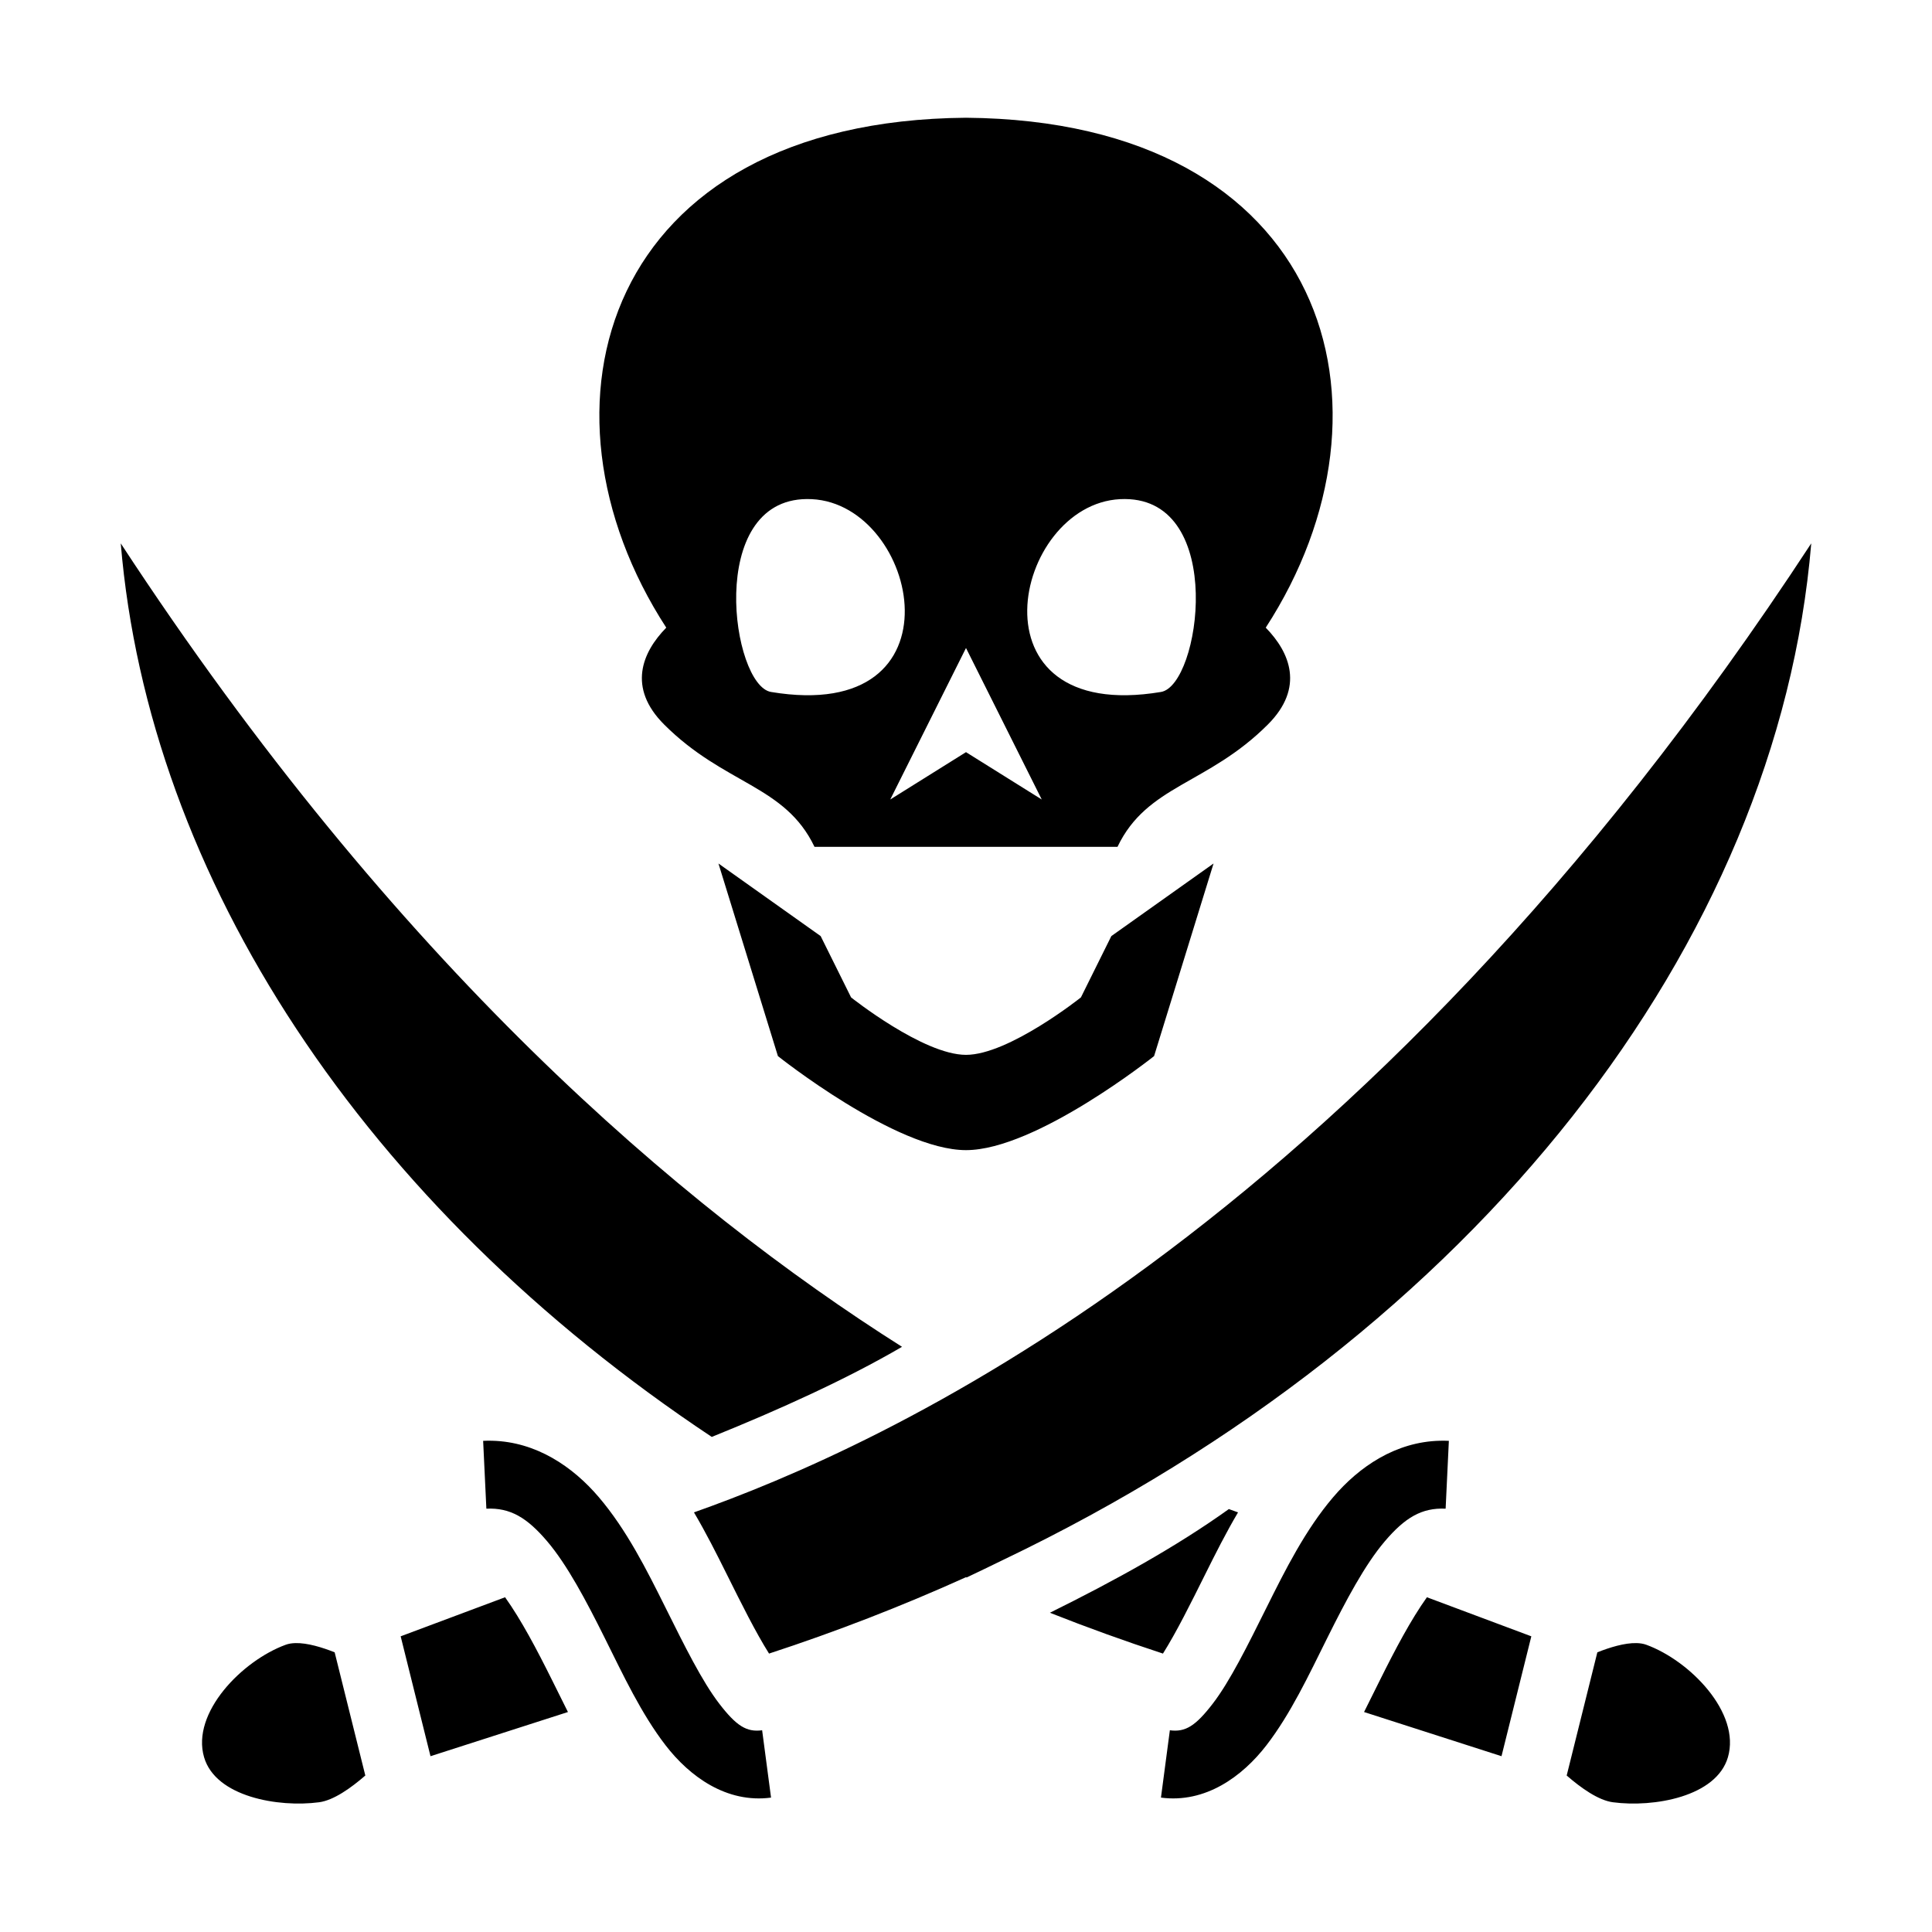
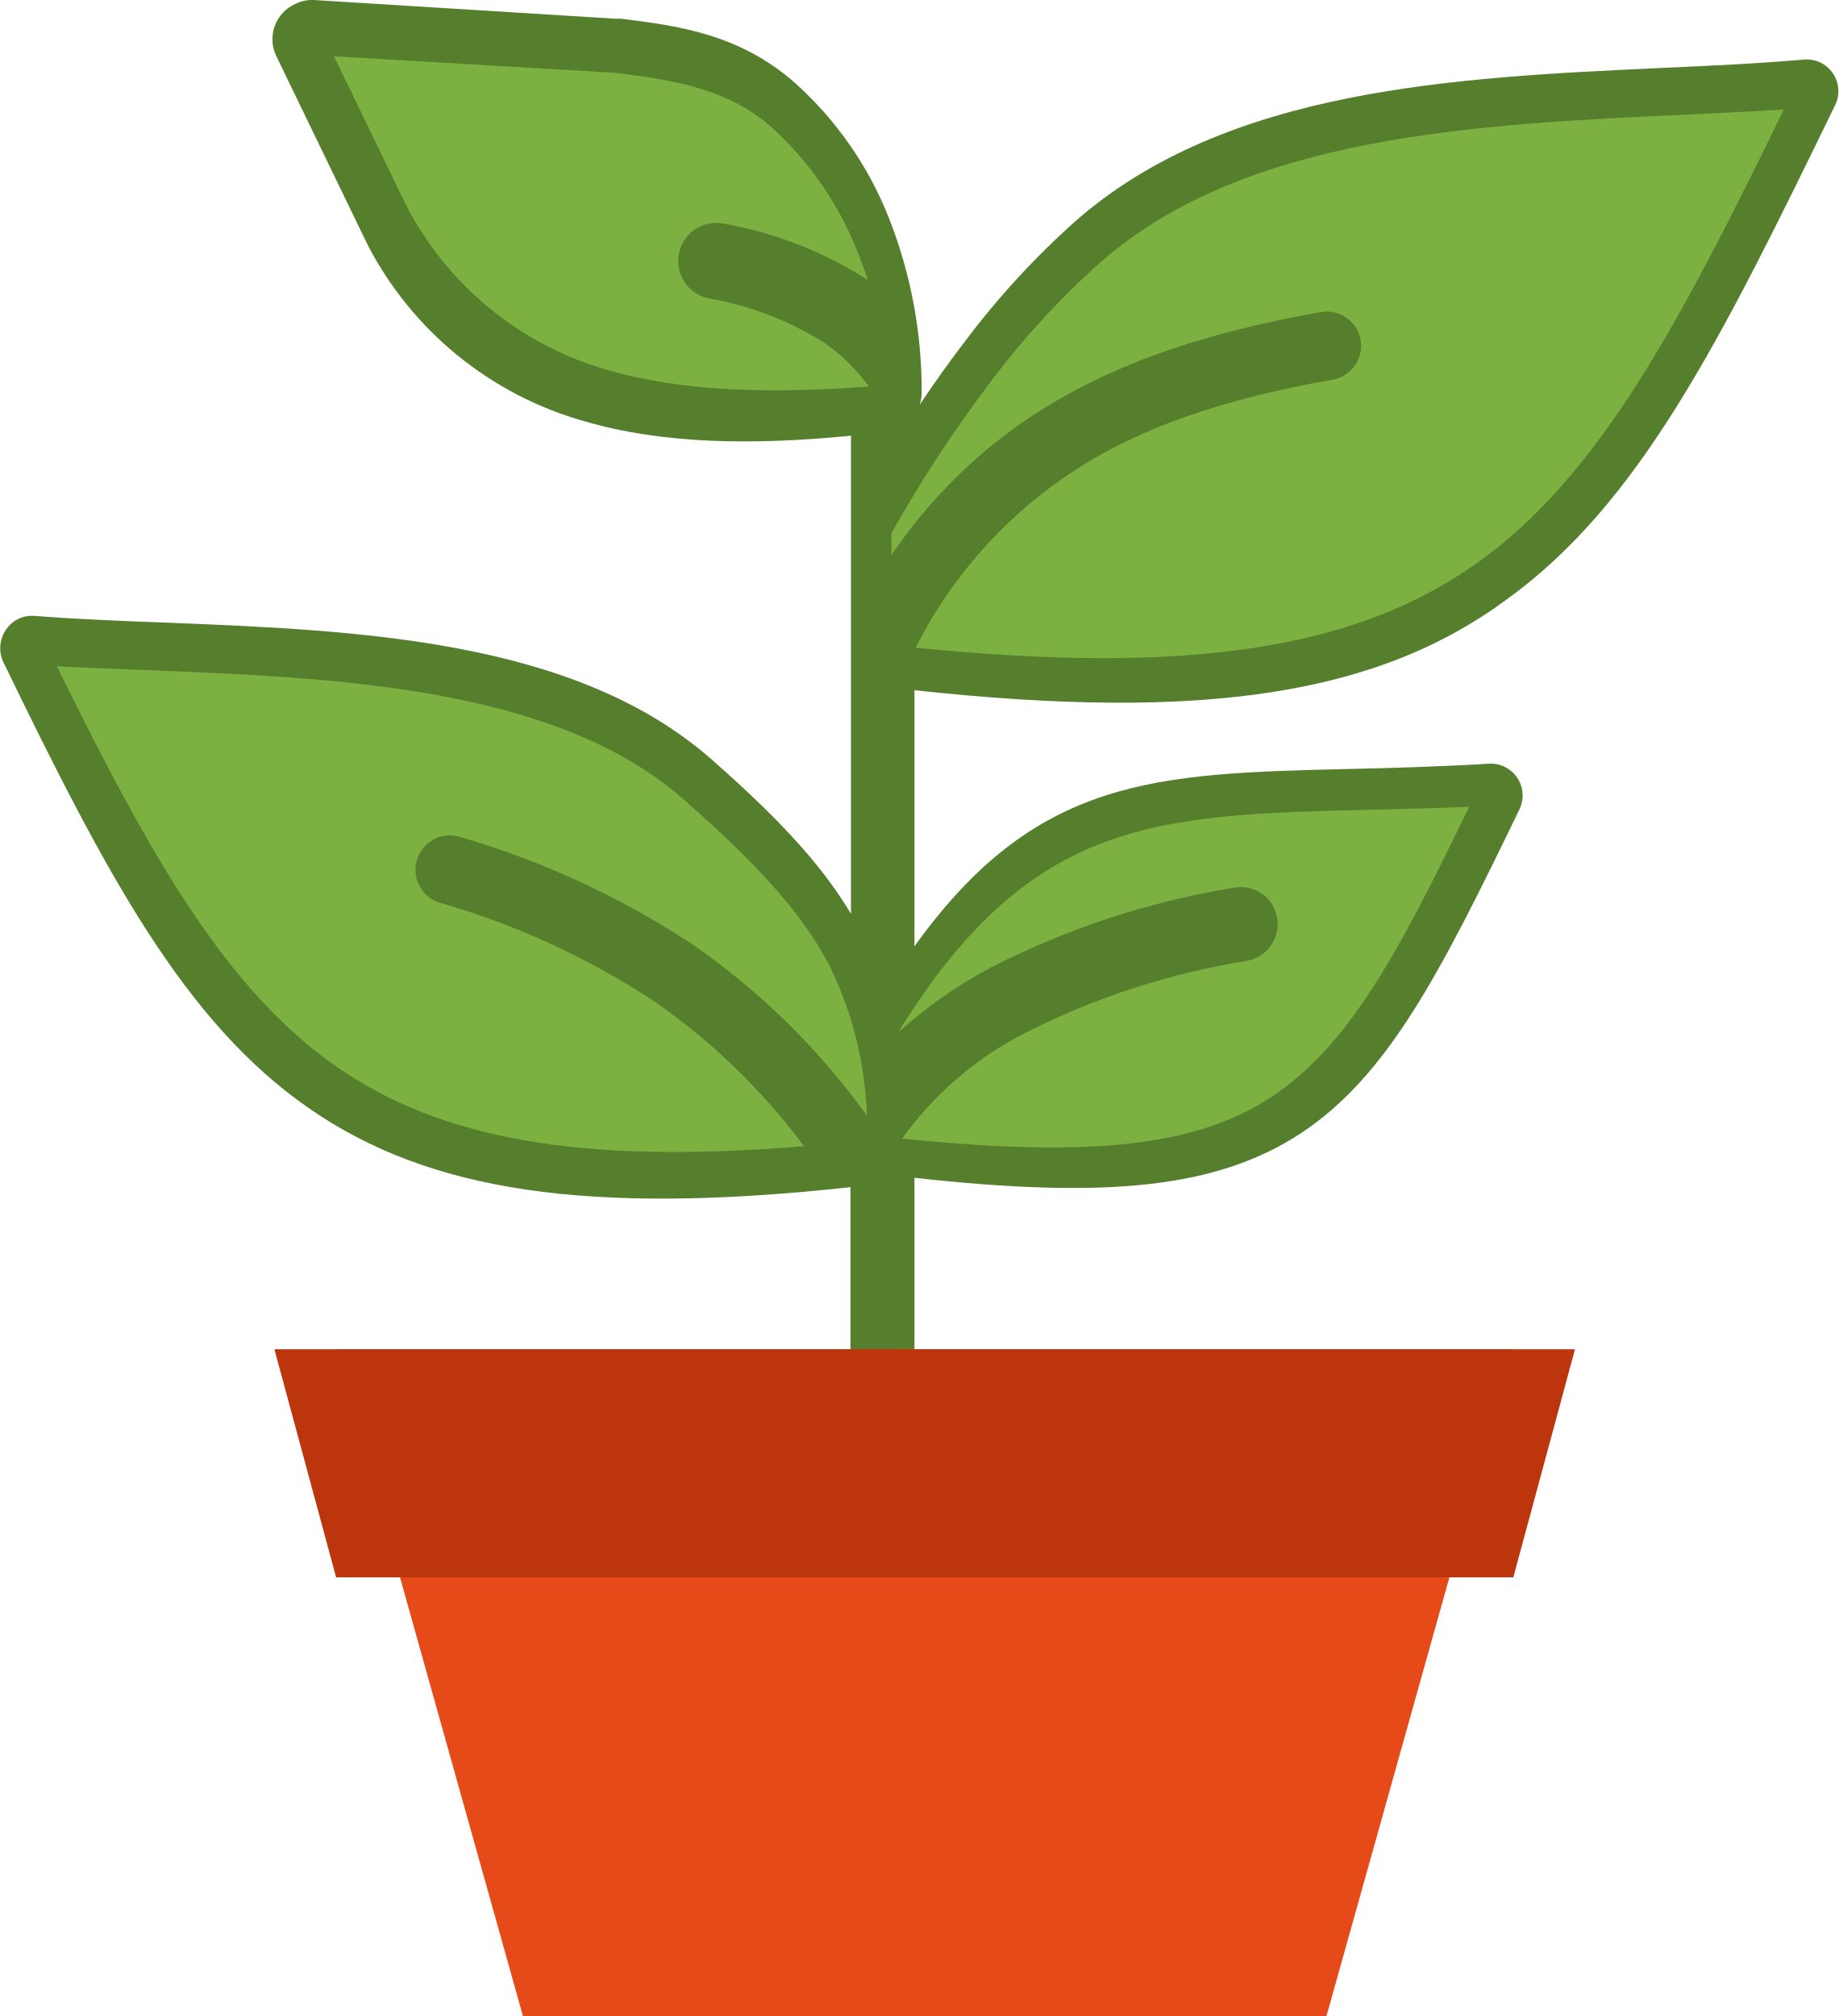
- <svg xmlns="http://www.w3.org/2000/svg" viewBox="0 0 512 512">
-   <path d="M256 31.203c-96 .797-117.377 76.692-79.434 135.133-6.397 6.534-10.344 15.886-.566 25.664 16 16 32 16 39.852 32.42h80.296C304 208 320 208 336 192c9.778-9.778 5.831-19.13-.566-25.664C373.377 107.896 352 32 256 31.203zm-42.146 101.049c.426-.003.862.007 1.306.03 28.404 1.442 40.84 59.718-10.83 51.095-10.412-1.738-17.355-50.963 9.524-51.125zm84.292 0c26.88.162 19.936 49.387 9.524 51.125C256 192 268.436 133.724 296.84 132.28c.444-.022.88-.032 1.306-.03zM32 144c7.406 88.586 64.475 175.544 156.623 236.797 17.959-7.251 35.767-15.322 50.424-23.877C180.254 319.737 104.939 255.465 32 144zm448 0C359.2 328.605 231.863 383.797 183.908 400.797c3.177 5.374 5.997 10.98 8.711 16.432 3.878 7.789 7.581 15.251 11.184 20.986A517.457 517.457 0 0 0 256 417.973l.168.076a884.617 884.617 0 0 0 9.652-4.65C391.488 353.263 471.156 249.79 480 144zm-224 27.725 20.074 40.15L256 199.328l-20.074 12.547L256 171.725zm-65.604 57.11 15.76 51.042s31.268 24.92 49.844 24.92 49.844-24.92 49.844-24.92l15.76-51.041-27.086 19.236-8.063 16.248S267.35 279.547 256 279.547c-11.35 0-30.455-15.227-30.455-15.227l-8.063-16.248-27.086-19.236zm-59.984 152.976a32.548 32.548 0 0 0-2.375.027l.856 17.978c6.36-.302 10.814 2.416 16.11 8.64 5.298 6.222 10.32 15.707 15.24 25.589 4.918 9.882 9.707 20.12 16.122 28.45 6.415 8.327 16.202 15.446 27.969 13.89l-2.36-17.844c-4.094.541-6.78-1.099-11.349-7.031-4.57-5.933-9.275-15.46-14.268-25.489-4.992-10.029-10.297-20.604-17.644-29.234-6.888-8.09-16.556-14.686-28.3-14.976zm251.176 0c-11.745.29-21.413 6.885-28.3 14.976-7.348 8.63-12.653 19.205-17.645 29.234-4.993 10.03-9.698 19.556-14.268 25.489-4.57 5.932-7.255 7.572-11.35 7.031l-2.359 17.844c11.767 1.556 21.554-5.563 27.969-13.89 6.415-8.33 11.204-18.568 16.123-28.45 4.919-9.882 9.94-19.367 15.238-25.59 5.297-6.223 9.75-8.941 16.111-8.639l.856-17.978a32.853 32.853 0 0 0-2.375-.027zm-55.928 18.107c-13.97 10.003-30.13 18.92-47.424 27.478a524.868 524.868 0 0 0 29.961 10.819c3.603-5.735 7.306-13.197 11.184-20.986 2.714-5.453 5.534-11.058 8.71-16.432-.77-.273-1.62-.586-2.43-.879zm-191.808 23.371-27.67 10.352 7.904 31.771 36.424-11.707c-1.418-2.814-2.81-5.649-4.207-8.457-4.048-8.131-8.169-15.961-12.451-21.959zm244.296 0c-4.282 5.998-8.403 13.828-12.45 21.959-1.399 2.808-2.79 5.643-4.208 8.457l36.424 11.707 7.904-31.771-27.67-10.352zM78.271 435.438a9.632 9.632 0 0 0-1.32.12 6.824 6.824 0 0 0-1.217.313c-11.544 4.201-25.105 18.04-21.648 29.828 3.07 10.472 19.675 13.359 30.492 11.916 3.828-.51 8.415-3.761 12.234-7.086l-8.124-32.648c-3.238-1.285-7.214-2.528-10.417-2.443zm355.458 0c-3.203-.085-7.179 1.158-10.416 2.443l-8.125 32.648c3.819 3.325 8.406 6.576 12.234 7.086 10.817 1.443 27.422-1.444 30.492-11.916 3.457-11.788-10.104-25.627-21.648-29.828a6.824 6.824 0 0 0-1.217-.312 9.632 9.632 0 0 0-1.32-.122z" />
+ <svg xmlns="http://www.w3.org/2000/svg" id="Layer_1" data-name="Layer 1" viewBox="0 0 112.09 122.88">
+   <defs>
+     <style>.cls-1{fill:#557f2d;}.cls-1,.cls-2,.cls-3,.cls-4{fill-rule:evenodd;}.cls-2{fill:#7cb142;}.cls-3{fill:#e64a19;}.cls-4{fill:#bd350d;}</style>
+   </defs>
+   <path class="cls-1" d="M51.85,26.56c-6,.59-11.45.5-16.17-.87A21.4,21.4,0,0,1,22.39,14.88l-.06-.13h0L16.84,3.41A2.36,2.36,0,0,1,18,.24,2.31,2.31,0,0,1,19.12,0h0L37.5,1.14c.1,0,.2,0,.3,0h.06c3.43.43,7.19.91,10.59,3.9a21.81,21.81,0,0,1,5.74,8.24,28.61,28.61,0,0,1,2,10.64,2.36,2.36,0,0,1-.12.75c.93-1.39,1.87-2.71,2.82-3.94a50.32,50.32,0,0,1,6.65-7.23c9.24-8.12,23.11-8.77,35.78-9.36,2.93-.13,5.78-.26,8.66-.51h0a2,2,0,0,1,1,.18,1.94,1.94,0,0,1,.9,2.6c-7,14.38-11.88,24.23-20,30.11C84.06,42.3,73.53,44,55.75,42.07V57.68c7.43-10.35,14.7-10.53,26.55-10.81,2.54-.06,5.31-.13,8.47-.32h0a1.94,1.94,0,0,1,1.86,2.79c-4.84,10-8,16.22-13.33,19.74-5.13,3.36-11.88,4-23.55,2.71V82.54h-3.9V72.36c-16,1.74-25.72.27-33.06-4.84C11.25,62.27,6.53,53.4.19,40.33a2,2,0,0,1,.91-2.6,1.93,1.93,0,0,1,1-.19h0c2.6.2,5.25.31,8,.41,11.72.47,24.92,1,33.26,8.32,3.9,3.43,6.64,6.28,8.52,9.43V26.56Z" />
+   <path class="cls-2" d="M54.92,62.79a28,28,0,0,1,5.55-3.85A50.24,50.24,0,0,1,75.28,54.1a2.24,2.24,0,0,1,2.58,1.84,2.27,2.27,0,0,1-1.81,2.62,45.92,45.92,0,0,0-13.49,4.37A20.84,20.84,0,0,0,55,69.4c11.34,1.15,17.9.53,22.56-2.57s7.71-8.73,12-17.65c-2.12.08-4.15.13-6.06.18-13,.31-20.62.5-28.66,13.43Z" />
+   <path class="cls-2" d="M49,69.84a39.22,39.22,0,0,0-9.09-8.79,47.63,47.63,0,0,0-13-6,2.1,2.1,0,1,1,1.26-4A52,52,0,0,1,42.27,57.6,43.81,43.81,0,0,1,52.85,68a22.43,22.43,0,0,0-2.26-9.1c-1.73-3.34-4.58-6.37-8.91-10.17-7.84-6.9-21.22-7.43-33.1-7.9-1.75-.07-3.47-.13-5.11-.22C9.21,52.3,13.81,60.33,20.49,65c6.36,4.42,14.89,6,28.51,4.86Z" />
+   <path class="cls-2" d="M52.94,23.51a11.46,11.46,0,0,0-2.66-2.6,19.56,19.56,0,0,0-7.11-2.73,2.32,2.32,0,0,1,1-4.54,24,24,0,0,1,8.74,3.43c-.18-.56-.39-1.12-.61-1.67A20.33,20.33,0,0,0,47,7.72c-2.77-2.43-6.32-2.88-9.57-3.29h-.07l-17-1,4.41,9.1A20,20,0,0,0,37.07,22.56c4.51,1.31,9.84,1.45,15.87,1Z" />
+   <path class="cls-2" d="M54.35,32.53v1.31a30.87,30.87,0,0,1,8.12-8.19c5-3.42,11-5.38,18.06-6.63a2.09,2.09,0,0,1,.72,4.12c-6.53,1.15-12,2.92-16.43,6a27.84,27.84,0,0,0-9,10.34c17,1.7,27.08,0,34.39-5.28s12.14-14.4,18.54-27.52c-1.87.11-3.84.2-5.83.3-12.89.59-27,1.25-35.82,9a49.54,49.54,0,0,0-6.6,7.15,81,81,0,0,0-6.18,9.42Z" />
+   <polygon class="cls-3" points="20.49 82.24 92.26 82.24 80.87 122.88 31.88 122.88 20.49 82.24 20.49 82.24" />
+   <polygon class="cls-4" points="16.73 82.24 96.02 82.24 92.26 96.14 20.49 96.14 16.73 82.24 16.73 82.24" />
</svg>
